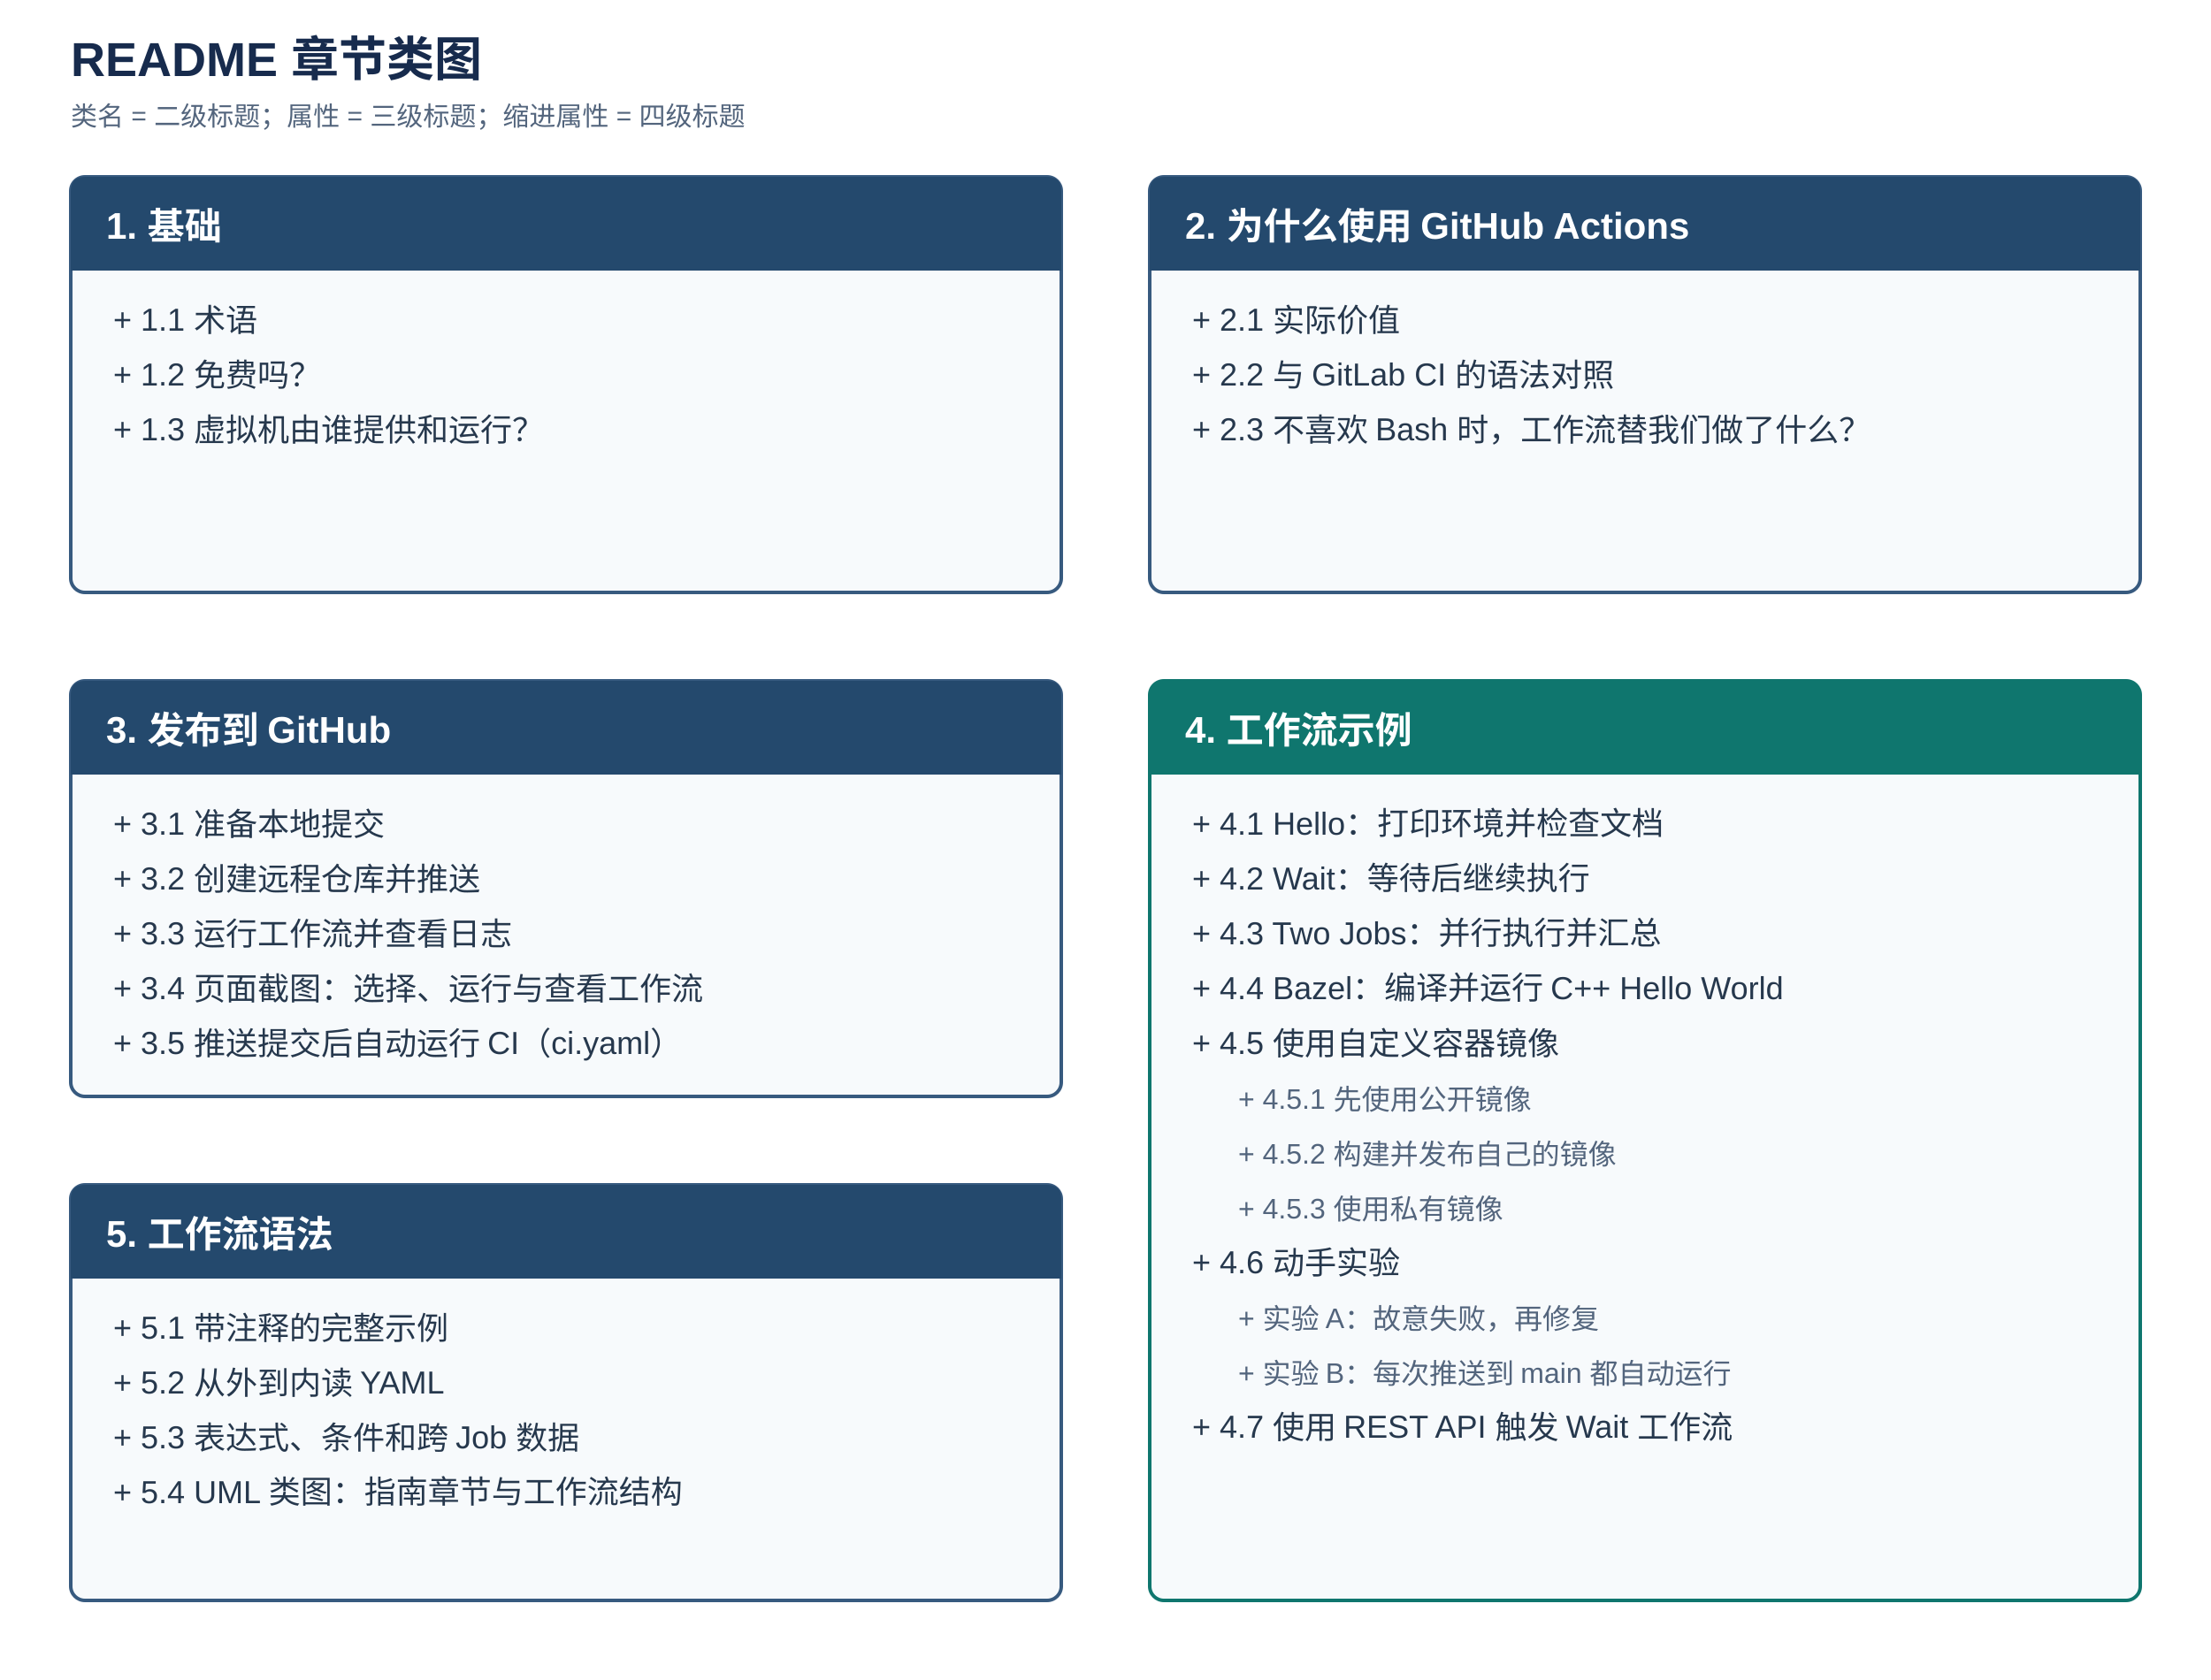
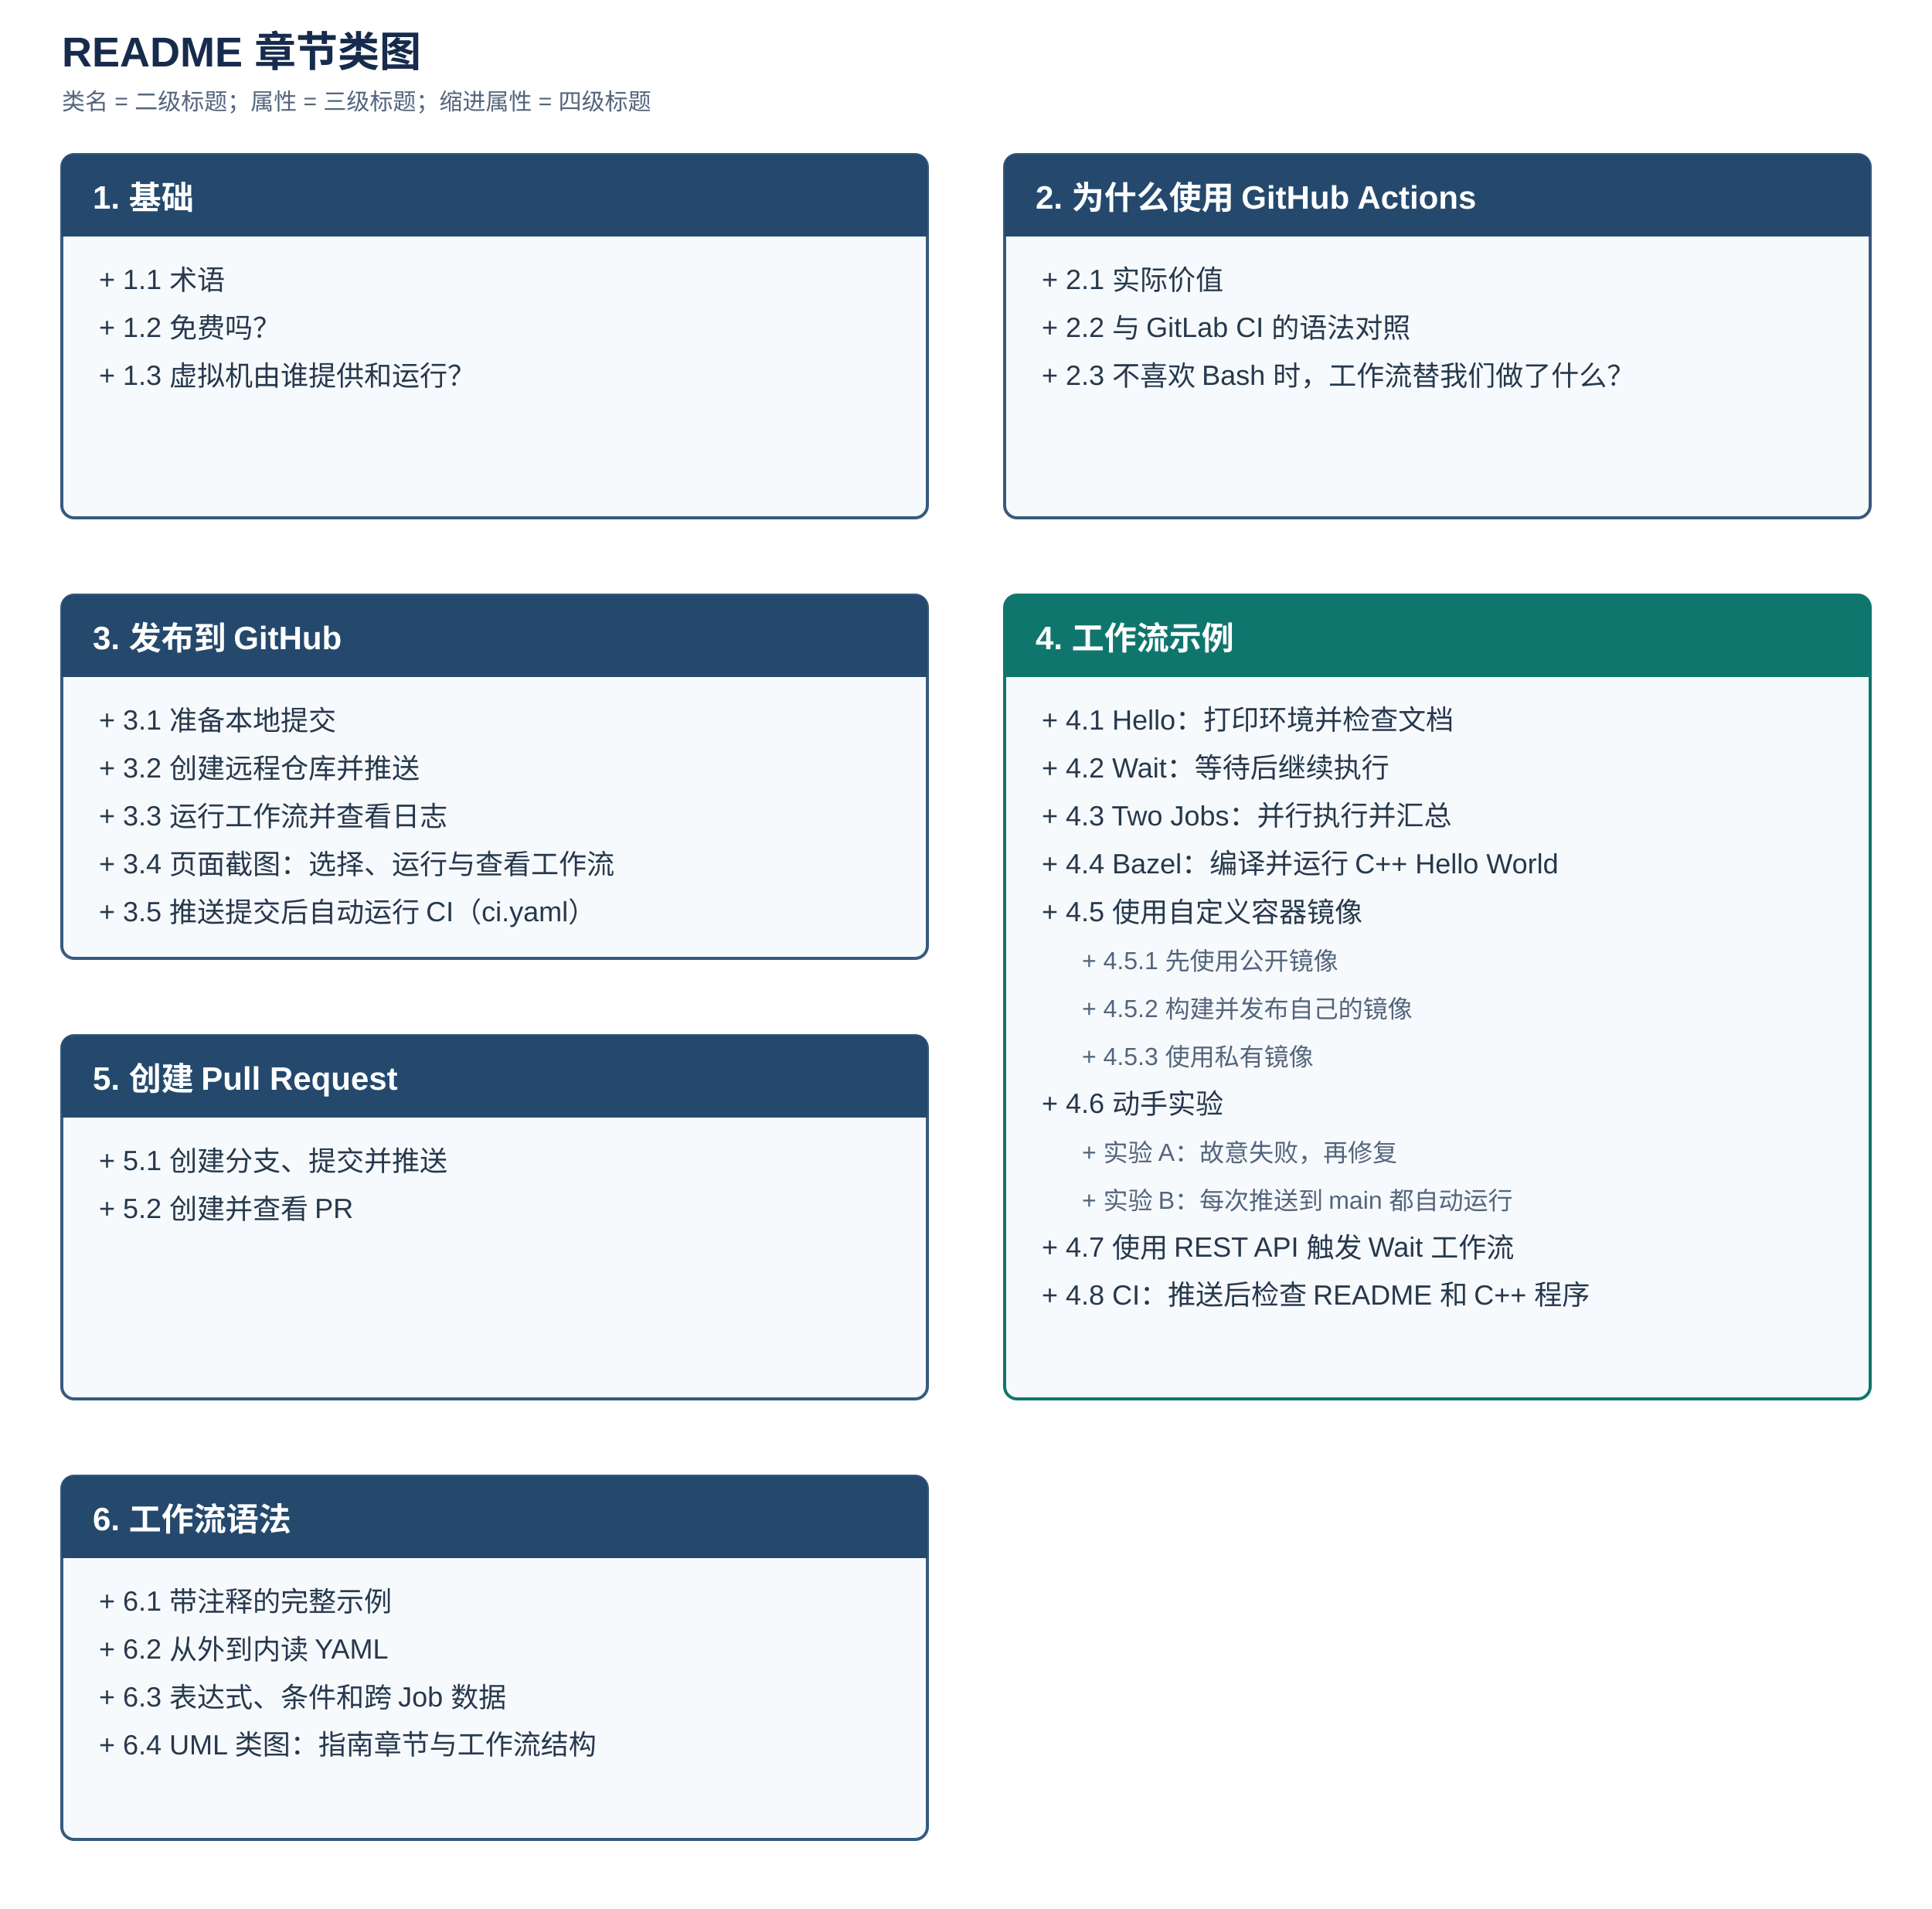
- <svg xmlns="http://www.w3.org/2000/svg" width="1250" height="950" viewBox="0 0 1250 950" role="img" aria-labelledby="title description">
-   <rect width="1250" height="950" fill="#ffffff" />
+ <svg xmlns="http://www.w3.org/2000/svg" width="1250" height="1235" viewBox="0 0 1250 1235" role="img" aria-labelledby="title description">
+   <rect width="1250" height="1235" fill="#ffffff" />
  <text x="40" y="43" fill="#172b4d" font-family="Arial, PingFang SC, Noto Sans CJK SC, sans-serif" font-size="27" font-weight="700">README 章节类图</text>
  <text x="40" y="71" fill="#53657d" font-family="Arial, PingFang SC, Noto Sans CJK SC, sans-serif" font-size="15">类名 = 二级标题；属性 = 三级标题；缩进属性 = 四级标题</text>
  <rect x="40" y="100" width="560" height="235" rx="8" fill="#f7fafc" stroke="#375a7f" stroke-width="2" />
  <path d="M 48 100 H 592 Q 600 100 600 108 V 153 H 40 V 108 Q 40 100 48 100 Z" fill="#24496d" />
  <text x="60" y="135" fill="#ffffff" font-family="Arial, PingFang SC, Noto Sans CJK SC, sans-serif" font-size="21" font-weight="700">1. 基础</text>
  <text x="64" y="187" fill="#26384d" font-family="Arial, PingFang SC, Noto Sans CJK SC, sans-serif" font-size="18">+ 1.1 术语</text>
  <text x="64" y="218" fill="#26384d" font-family="Arial, PingFang SC, Noto Sans CJK SC, sans-serif" font-size="18">+ 1.2 免费吗？</text>
  <text x="64" y="249" fill="#26384d" font-family="Arial, PingFang SC, Noto Sans CJK SC, sans-serif" font-size="18">+ 1.3 虚拟机由谁提供和运行？</text>
  <rect x="650" y="100" width="560" height="235" rx="8" fill="#f7fafc" stroke="#375a7f" stroke-width="2" />
  <path d="M 658 100 H 1202 Q 1210 100 1210 108 V 153 H 650 V 108 Q 650 100 658 100 Z" fill="#24496d" />
  <text x="670" y="135" fill="#ffffff" font-family="Arial, PingFang SC, Noto Sans CJK SC, sans-serif" font-size="21" font-weight="700">2. 为什么使用 GitHub Actions</text>
  <text x="674" y="187" fill="#26384d" font-family="Arial, PingFang SC, Noto Sans CJK SC, sans-serif" font-size="18">+ 2.1 实际价值</text>
  <text x="674" y="218" fill="#26384d" font-family="Arial, PingFang SC, Noto Sans CJK SC, sans-serif" font-size="18">+ 2.2 与 GitLab CI 的语法对照</text>
  <text x="674" y="249" fill="#26384d" font-family="Arial, PingFang SC, Noto Sans CJK SC, sans-serif" font-size="18">+ 2.3 不喜欢 Bash 时，工作流替我们做了什么？</text>
  <rect x="40" y="385" width="560" height="235" rx="8" fill="#f7fafc" stroke="#375a7f" stroke-width="2" />
  <path d="M 48 385 H 592 Q 600 385 600 393 V 438 H 40 V 393 Q 40 385 48 385 Z" fill="#24496d" />
  <text x="60" y="420" fill="#ffffff" font-family="Arial, PingFang SC, Noto Sans CJK SC, sans-serif" font-size="21" font-weight="700">3. 发布到 GitHub</text>
  <text x="64" y="472" fill="#26384d" font-family="Arial, PingFang SC, Noto Sans CJK SC, sans-serif" font-size="18">+ 3.1 准备本地提交</text>
  <text x="64" y="503" fill="#26384d" font-family="Arial, PingFang SC, Noto Sans CJK SC, sans-serif" font-size="18">+ 3.2 创建远程仓库并推送</text>
  <text x="64" y="534" fill="#26384d" font-family="Arial, PingFang SC, Noto Sans CJK SC, sans-serif" font-size="18">+ 3.3 运行工作流并查看日志</text>
  <text x="64" y="565" fill="#26384d" font-family="Arial, PingFang SC, Noto Sans CJK SC, sans-serif" font-size="18">+ 3.4 页面截图：选择、运行与查看工作流</text>
  <text x="64" y="596" fill="#26384d" font-family="Arial, PingFang SC, Noto Sans CJK SC, sans-serif" font-size="18">+ 3.5 推送提交后自动运行 CI（ci.yaml）</text>
  <rect x="650" y="385" width="560" height="520" rx="8" fill="#f7fafc" stroke="#0f766e" stroke-width="2" />
  <path d="M 658 385 H 1202 Q 1210 385 1210 393 V 438 H 650 V 393 Q 650 385 658 385 Z" fill="#0f766e" />
  <text x="670" y="420" fill="#ffffff" font-family="Arial, PingFang SC, Noto Sans CJK SC, sans-serif" font-size="21" font-weight="700">4. 工作流示例</text>
  <text x="674" y="472" fill="#26384d" font-family="Arial, PingFang SC, Noto Sans CJK SC, sans-serif" font-size="18">+ 4.1 Hello：打印环境并检查文档</text>
  <text x="674" y="503" fill="#26384d" font-family="Arial, PingFang SC, Noto Sans CJK SC, sans-serif" font-size="18">+ 4.2 Wait：等待后继续执行</text>
  <text x="674" y="534" fill="#26384d" font-family="Arial, PingFang SC, Noto Sans CJK SC, sans-serif" font-size="18">+ 4.3 Two Jobs：并行执行并汇总</text>
  <text x="674" y="565" fill="#26384d" font-family="Arial, PingFang SC, Noto Sans CJK SC, sans-serif" font-size="18">+ 4.4 Bazel：编译并运行 C++ Hello World</text>
  <text x="674" y="596" fill="#26384d" font-family="Arial, PingFang SC, Noto Sans CJK SC, sans-serif" font-size="18">+ 4.5 使用自定义容器镜像</text>
  <text x="700" y="627" fill="#53657d" font-family="Arial, PingFang SC, Noto Sans CJK SC, sans-serif" font-size="16">+ 4.5.1 先使用公开镜像</text>
  <text x="700" y="658" fill="#53657d" font-family="Arial, PingFang SC, Noto Sans CJK SC, sans-serif" font-size="16">+ 4.5.2 构建并发布自己的镜像</text>
  <text x="700" y="689" fill="#53657d" font-family="Arial, PingFang SC, Noto Sans CJK SC, sans-serif" font-size="16">+ 4.5.3 使用私有镜像</text>
  <text x="674" y="720" fill="#26384d" font-family="Arial, PingFang SC, Noto Sans CJK SC, sans-serif" font-size="18">+ 4.6 动手实验</text>
  <text x="700" y="751" fill="#53657d" font-family="Arial, PingFang SC, Noto Sans CJK SC, sans-serif" font-size="16">+ 实验 A：故意失败，再修复</text>
  <text x="700" y="782" fill="#53657d" font-family="Arial, PingFang SC, Noto Sans CJK SC, sans-serif" font-size="16">+ 实验 B：每次推送到 main 都自动运行</text>
  <text x="674" y="813" fill="#26384d" font-family="Arial, PingFang SC, Noto Sans CJK SC, sans-serif" font-size="18">+ 4.7 使用 REST API 触发 Wait 工作流</text>
+   <text x="674" y="844" fill="#26384d" font-family="Arial, PingFang SC, Noto Sans CJK SC, sans-serif" font-size="18">+ 4.8 CI：推送后检查 README 和 C++ 程序</text>
  <rect x="40" y="670" width="560" height="235" rx="8" fill="#f7fafc" stroke="#375a7f" stroke-width="2" />
  <path d="M 48 670 H 592 Q 600 670 600 678 V 723 H 40 V 678 Q 40 670 48 670 Z" fill="#24496d" />
-   <text x="60" y="705" fill="#ffffff" font-family="Arial, PingFang SC, Noto Sans CJK SC, sans-serif" font-size="21" font-weight="700">5. 工作流语法</text>
-   <text x="64" y="757" fill="#26384d" font-family="Arial, PingFang SC, Noto Sans CJK SC, sans-serif" font-size="18">+ 5.1 带注释的完整示例</text>
-   <text x="64" y="788" fill="#26384d" font-family="Arial, PingFang SC, Noto Sans CJK SC, sans-serif" font-size="18">+ 5.2 从外到内读 YAML</text>
-   <text x="64" y="819" fill="#26384d" font-family="Arial, PingFang SC, Noto Sans CJK SC, sans-serif" font-size="18">+ 5.3 表达式、条件和跨 Job 数据</text>
-   <text x="64" y="850" fill="#26384d" font-family="Arial, PingFang SC, Noto Sans CJK SC, sans-serif" font-size="18">+ 5.4 UML 类图：指南章节与工作流结构</text>
+   <text x="60" y="705" fill="#ffffff" font-family="Arial, PingFang SC, Noto Sans CJK SC, sans-serif" font-size="21" font-weight="700">5. 创建 Pull Request</text>
+   <text x="64" y="757" fill="#26384d" font-family="Arial, PingFang SC, Noto Sans CJK SC, sans-serif" font-size="18">+ 5.1 创建分支、提交并推送</text>
+   <text x="64" y="788" fill="#26384d" font-family="Arial, PingFang SC, Noto Sans CJK SC, sans-serif" font-size="18">+ 5.2 创建并查看 PR</text>
+   <rect x="40" y="955" width="560" height="235" rx="8" fill="#f7fafc" stroke="#375a7f" stroke-width="2" />
+   <path d="M 48 955 H 592 Q 600 955 600 963 V 1008 H 40 V 963 Q 40 955 48 955 Z" fill="#24496d" />
+   <text x="60" y="990" fill="#ffffff" font-family="Arial, PingFang SC, Noto Sans CJK SC, sans-serif" font-size="21" font-weight="700">6. 工作流语法</text>
+   <text x="64" y="1042" fill="#26384d" font-family="Arial, PingFang SC, Noto Sans CJK SC, sans-serif" font-size="18">+ 6.1 带注释的完整示例</text>
+   <text x="64" y="1073" fill="#26384d" font-family="Arial, PingFang SC, Noto Sans CJK SC, sans-serif" font-size="18">+ 6.2 从外到内读 YAML</text>
+   <text x="64" y="1104" fill="#26384d" font-family="Arial, PingFang SC, Noto Sans CJK SC, sans-serif" font-size="18">+ 6.3 表达式、条件和跨 Job 数据</text>
+   <text x="64" y="1135" fill="#26384d" font-family="Arial, PingFang SC, Noto Sans CJK SC, sans-serif" font-size="18">+ 6.4 UML 类图：指南章节与工作流结构</text>
</svg>
